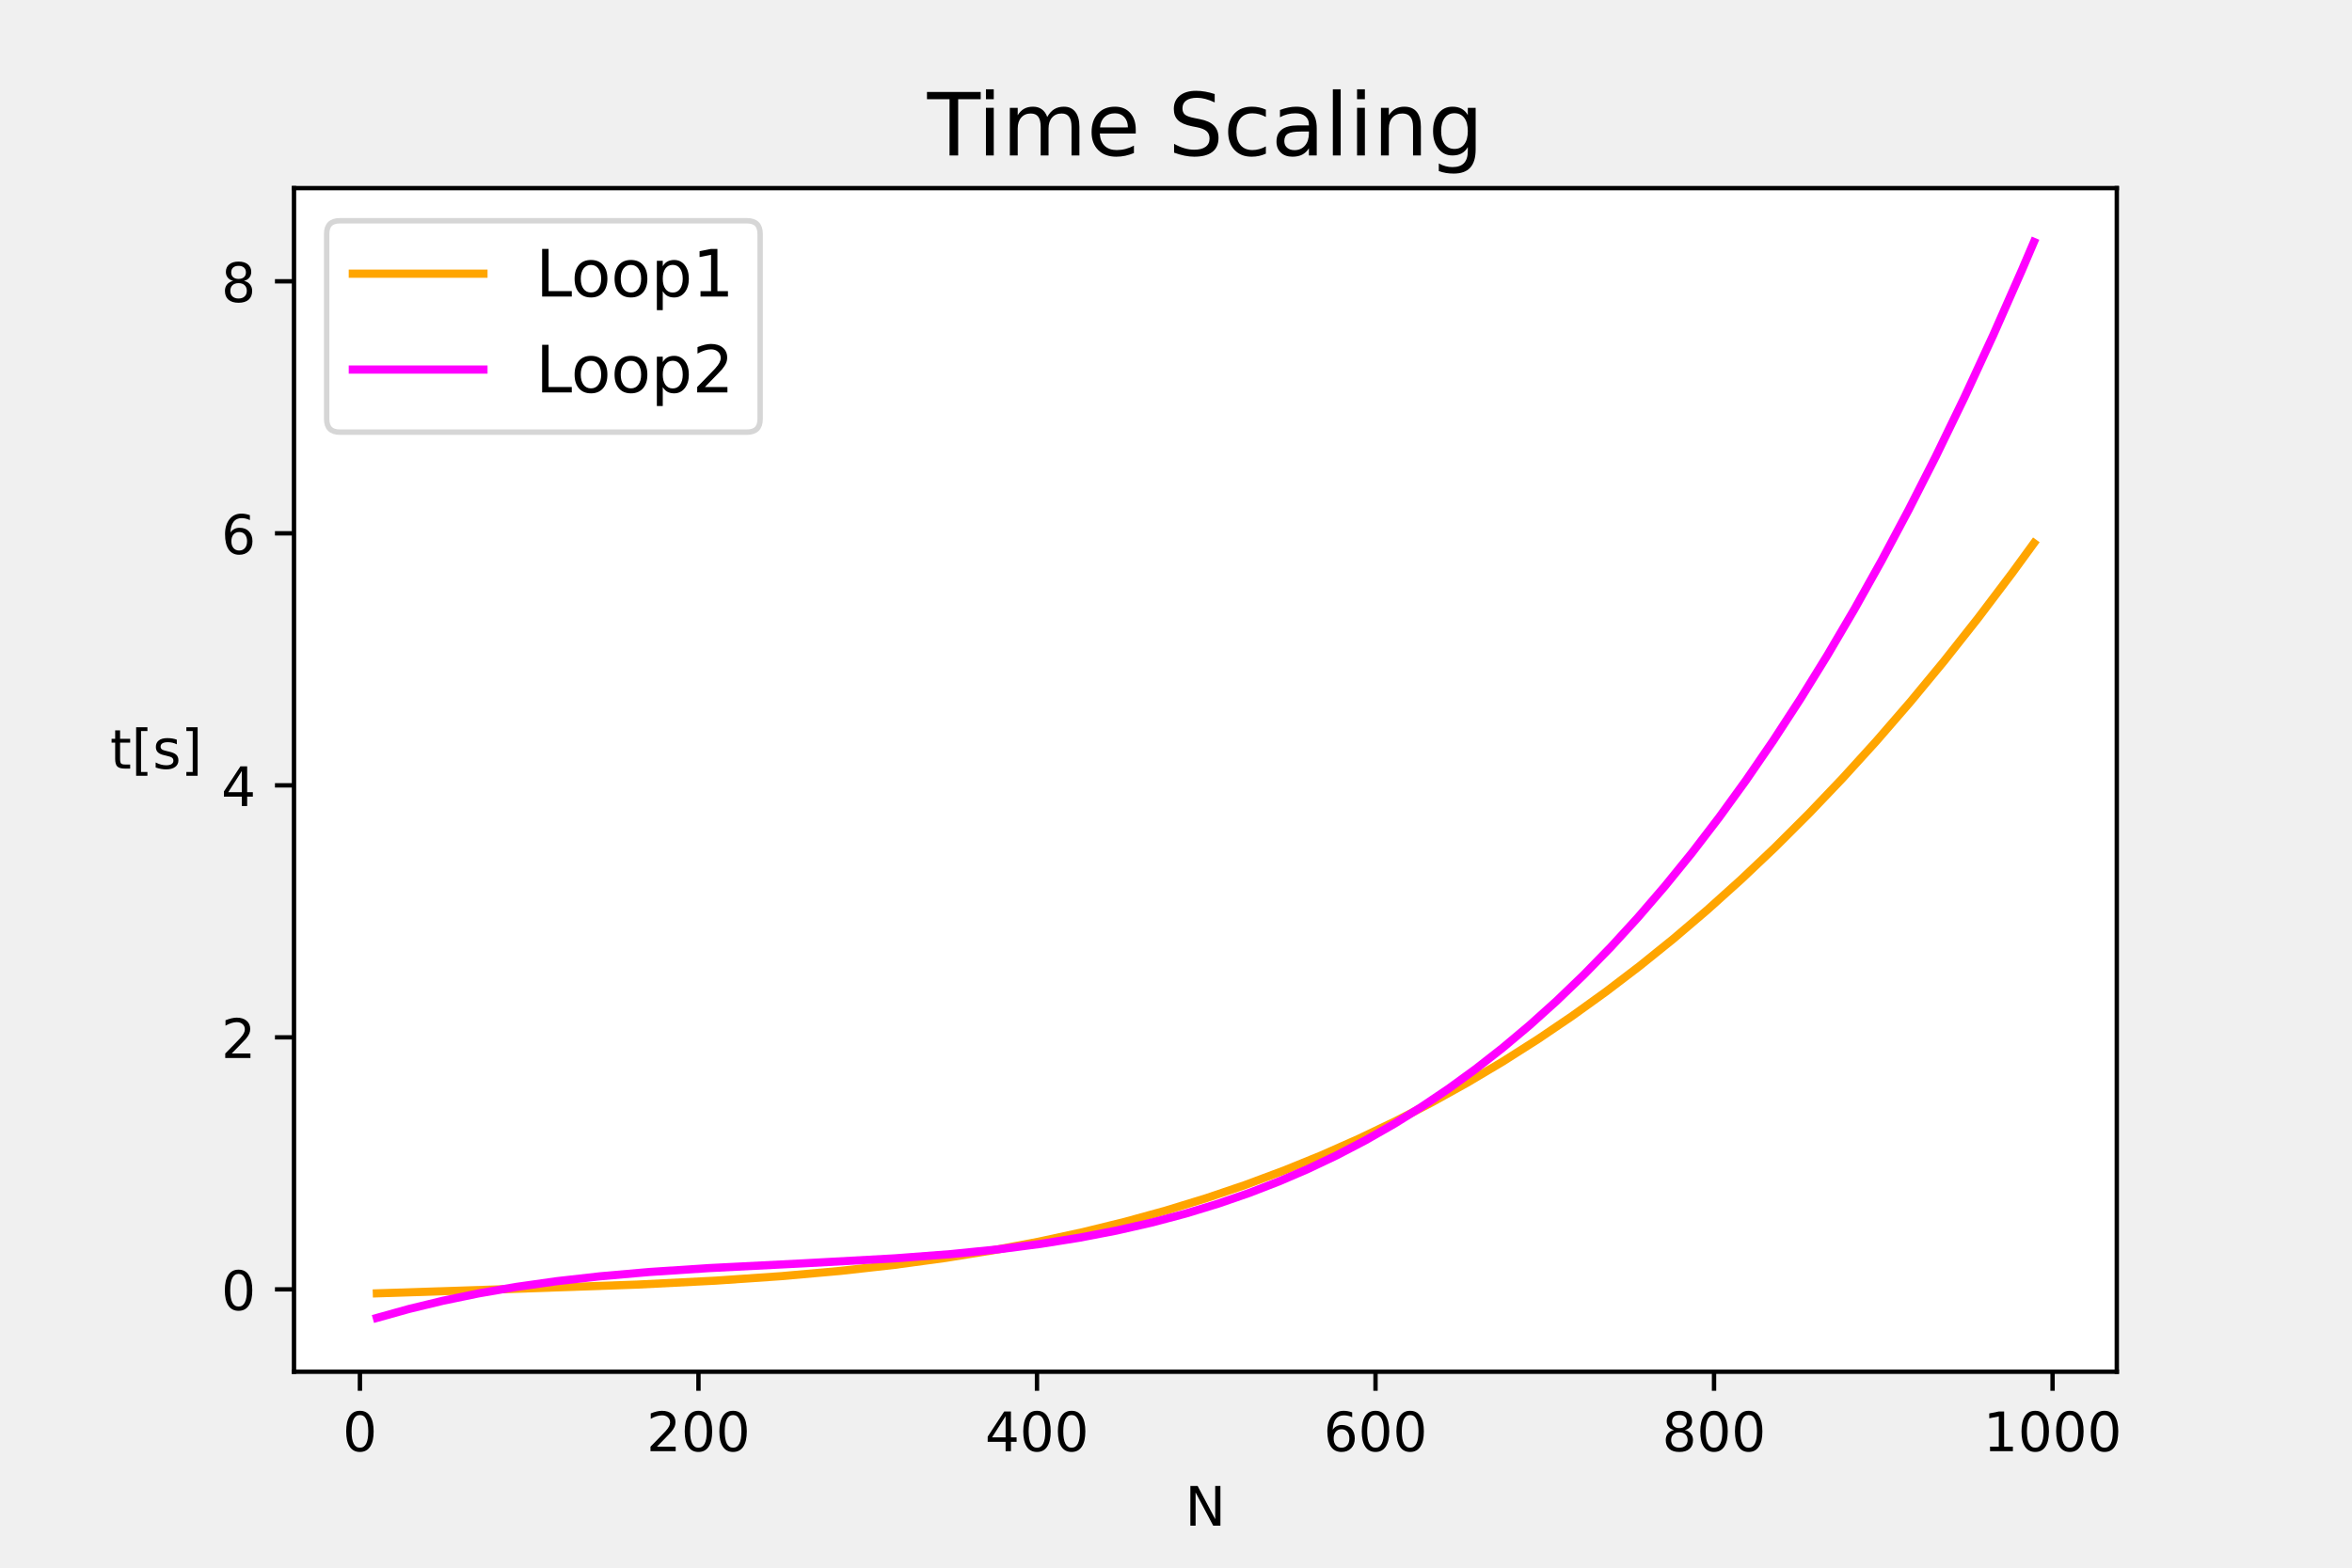
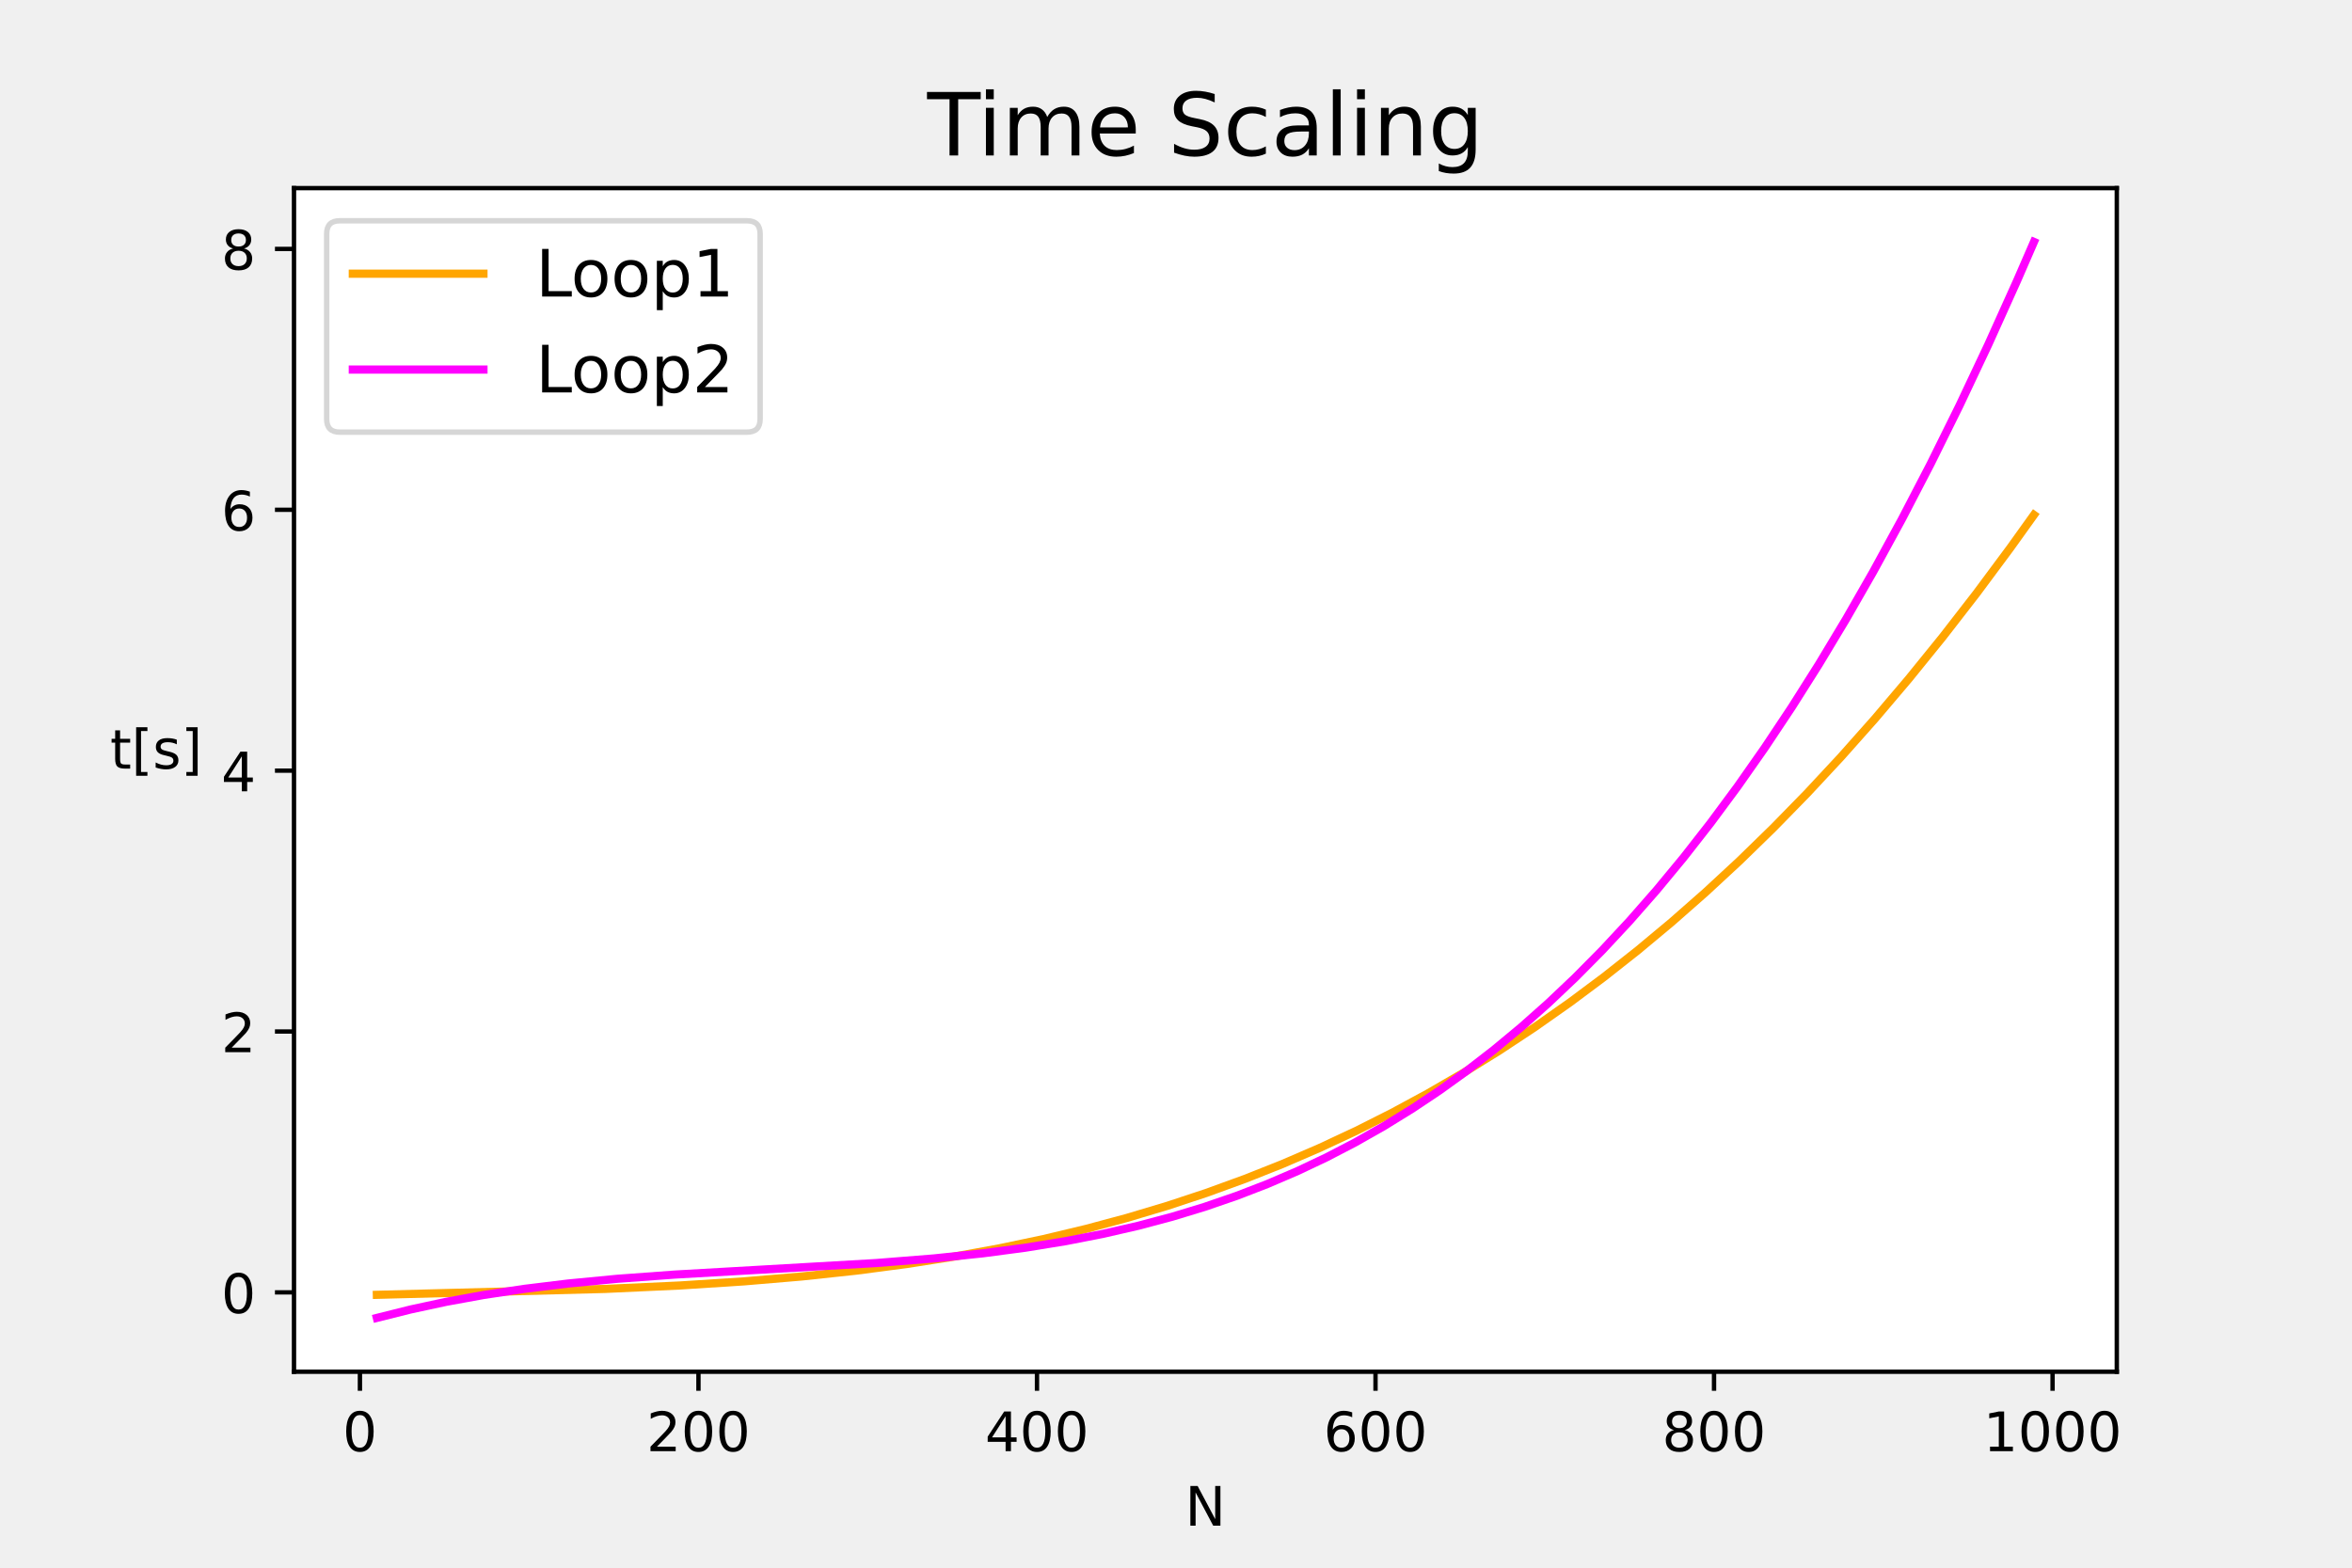
<svg xmlns="http://www.w3.org/2000/svg" xmlns:xlink="http://www.w3.org/1999/xlink" height="288pt" version="1.1" viewBox="0 0 432 288" width="432pt">
  <defs>
    <style type="text/css">*{stroke-linecap:butt;stroke-linejoin:round;}</style>
  </defs>
  <g id="figure_1">
    <g id="patch_1">
      <path d="M 0 288  L 432 288  L 432 0  L 0 0  z " style="fill:none;" />
    </g>
    <g id="axes_1">
      <g id="patch_2">
        <path d="M 54 252  L 388.8 252  L 388.8 34.56  L 54 34.56  z " style="fill:#ffffff;" />
      </g>
      <g id="matplotlib.axis_1">
        <g id="xtick_1">
          <g id="line2d_1">
            <defs>
-               <path d="M 0 0  L 0 3.5  " id="maceeaa3158" style="stroke:#000000;stroke-width:0.8;" />
-             </defs>
-             <g>
-               <use style="stroke:#000000;stroke-width:0.8;" x="66.109" xlink:href="#maceeaa3158" y="252" />
+               <path d="M 0 0  L 0 3.5  " id="m91ab628dbc" style="stroke:#000000;stroke-width:0.8;" />
+             </defs>
+             <g>
+               <use style="stroke:#000000;stroke-width:0.8;" x="66.109" xlink:href="#m91ab628dbc" y="252" />
            </g>
          </g>
          <g id="text_1">
            <g transform="translate(62.92801 266.5984)scale(0.1 -0.1)">
              <defs>
                <path d="M 31.781 66.406  Q 24.172 66.406 20.328 58.906  Q 16.5 51.422 16.5 36.375  Q 16.5 21.391 20.328 13.891  Q 24.172 6.391 31.781 6.391  Q 39.453 6.391 43.281 13.891  Q 47.125 21.391 47.125 36.375  Q 47.125 51.422 43.281 58.906  Q 39.453 66.406 31.781 66.406  z M 31.781 74.219  Q 44.047 74.219 50.516 64.516  Q 56.984 54.828 56.984 36.375  Q 56.984 17.969 50.516 8.266  Q 44.047 -1.422 31.781 -1.422  Q 19.531 -1.422 13.062 8.266  Q 6.594 17.969 6.594 36.375  Q 6.594 54.828 13.062 64.516  Q 19.531 74.219 31.781 74.219  z " id="DejaVuSans-48" />
              </defs>
              <use xlink:href="#DejaVuSans-48" />
            </g>
          </g>
        </g>
        <g id="xtick_2">
          <g id="line2d_2">
            <g>
-               <use style="stroke:#000000;stroke-width:0.8;" x="128.288" xlink:href="#maceeaa3158" y="252" />
+               <use style="stroke:#000000;stroke-width:0.8;" x="128.288" xlink:href="#m91ab628dbc" y="252" />
            </g>
          </g>
          <g id="text_2">
            <g transform="translate(118.744 266.5984)scale(0.1 -0.1)">
              <defs>
                <path d="M 19.188 8.297  L 53.609 8.297  L 53.609 0  L 7.328 0  L 7.328 8.297  Q 12.938 14.109 22.625 23.891  Q 32.328 33.688 34.812 36.531  Q 39.547 41.844 41.422 45.531  Q 43.312 49.219 43.312 52.781  Q 43.312 58.594 39.234 62.25  Q 35.156 65.922 28.609 65.922  Q 23.969 65.922 18.812 64.312  Q 13.672 62.703 7.812 59.422  L 7.812 69.391  Q 13.766 71.781 18.938 73  Q 24.125 74.219 28.422 74.219  Q 39.75 74.219 46.484 68.547  Q 53.219 62.891 53.219 53.422  Q 53.219 48.922 51.531 44.891  Q 49.859 40.875 45.406 35.406  Q 44.188 33.984 37.641 27.219  Q 31.109 20.453 19.188 8.297  z " id="DejaVuSans-50" />
              </defs>
              <use xlink:href="#DejaVuSans-50" />
              <use x="63.623" xlink:href="#DejaVuSans-48" />
              <use x="127.246" xlink:href="#DejaVuSans-48" />
            </g>
          </g>
        </g>
        <g id="xtick_3">
          <g id="line2d_3">
            <g>
-               <use style="stroke:#000000;stroke-width:0.8;" x="190.466" xlink:href="#maceeaa3158" y="252" />
+               <use style="stroke:#000000;stroke-width:0.8;" x="190.466" xlink:href="#m91ab628dbc" y="252" />
            </g>
          </g>
          <g id="text_3">
            <g transform="translate(180.9225 266.5984)scale(0.1 -0.1)">
              <defs>
                <path d="M 37.797 64.312  L 12.891 25.391  L 37.797 25.391  z M 35.203 72.906  L 47.609 72.906  L 47.609 25.391  L 58.016 25.391  L 58.016 17.188  L 47.609 17.188  L 47.609 0  L 37.797 0  L 37.797 17.188  L 4.891 17.188  L 4.891 26.703  z " id="DejaVuSans-52" />
              </defs>
              <use xlink:href="#DejaVuSans-52" />
              <use x="63.623" xlink:href="#DejaVuSans-48" />
              <use x="127.246" xlink:href="#DejaVuSans-48" />
            </g>
          </g>
        </g>
        <g id="xtick_4">
          <g id="line2d_4">
            <g>
-               <use style="stroke:#000000;stroke-width:0.8;" x="252.645" xlink:href="#maceeaa3158" y="252" />
+               <use style="stroke:#000000;stroke-width:0.8;" x="252.645" xlink:href="#m91ab628dbc" y="252" />
            </g>
          </g>
          <g id="text_4">
            <g transform="translate(243.1009 266.5984)scale(0.1 -0.1)">
              <defs>
                <path d="M 33.016 40.375  Q 26.375 40.375 22.484 35.828  Q 18.609 31.297 18.609 23.391  Q 18.609 15.531 22.484 10.953  Q 26.375 6.391 33.016 6.391  Q 39.656 6.391 43.531 10.953  Q 47.406 15.531 47.406 23.391  Q 47.406 31.297 43.531 35.828  Q 39.656 40.375 33.016 40.375  z M 52.594 71.297  L 52.594 62.312  Q 48.875 64.062 45.094 64.984  Q 41.312 65.922 37.594 65.922  Q 27.828 65.922 22.672 59.328  Q 17.531 52.734 16.797 39.406  Q 19.672 43.656 24.016 45.922  Q 28.375 48.188 33.594 48.188  Q 44.578 48.188 50.953 41.516  Q 57.328 34.859 57.328 23.391  Q 57.328 12.156 50.688 5.359  Q 44.047 -1.422 33.016 -1.422  Q 20.359 -1.422 13.672 8.266  Q 6.984 17.969 6.984 36.375  Q 6.984 53.656 15.188 63.938  Q 23.391 74.219 37.203 74.219  Q 40.922 74.219 44.703 73.484  Q 48.484 72.75 52.594 71.297  z " id="DejaVuSans-54" />
              </defs>
              <use xlink:href="#DejaVuSans-54" />
              <use x="63.623" xlink:href="#DejaVuSans-48" />
              <use x="127.246" xlink:href="#DejaVuSans-48" />
            </g>
          </g>
        </g>
        <g id="xtick_5">
          <g id="line2d_5">
            <g>
-               <use style="stroke:#000000;stroke-width:0.8;" x="314.823" xlink:href="#maceeaa3158" y="252" />
+               <use style="stroke:#000000;stroke-width:0.8;" x="314.823" xlink:href="#m91ab628dbc" y="252" />
            </g>
          </g>
          <g id="text_5">
            <g transform="translate(305.2794 266.5984)scale(0.1 -0.1)">
              <defs>
                <path d="M 31.781 34.625  Q 24.75 34.625 20.719 30.859  Q 16.703 27.094 16.703 20.516  Q 16.703 13.922 20.719 10.156  Q 24.75 6.391 31.781 6.391  Q 38.812 6.391 42.859 10.172  Q 46.922 13.969 46.922 20.516  Q 46.922 27.094 42.891 30.859  Q 38.875 34.625 31.781 34.625  z M 21.922 38.812  Q 15.578 40.375 12.031 44.719  Q 8.5 49.078 8.5 55.328  Q 8.5 64.062 14.719 69.141  Q 20.953 74.219 31.781 74.219  Q 42.672 74.219 48.875 69.141  Q 55.078 64.062 55.078 55.328  Q 55.078 49.078 51.531 44.719  Q 48 40.375 41.703 38.812  Q 48.828 37.156 52.797 32.312  Q 56.781 27.484 56.781 20.516  Q 56.781 9.906 50.312 4.234  Q 43.844 -1.422 31.781 -1.422  Q 19.734 -1.422 13.25 4.234  Q 6.781 9.906 6.781 20.516  Q 6.781 27.484 10.781 32.312  Q 14.797 37.156 21.922 38.812  z M 18.312 54.391  Q 18.312 48.734 21.844 45.562  Q 25.391 42.391 31.781 42.391  Q 38.141 42.391 41.719 45.562  Q 45.312 48.734 45.312 54.391  Q 45.312 60.062 41.719 63.234  Q 38.141 66.406 31.781 66.406  Q 25.391 66.406 21.844 63.234  Q 18.312 60.062 18.312 54.391  z " id="DejaVuSans-56" />
              </defs>
              <use xlink:href="#DejaVuSans-56" />
              <use x="63.623" xlink:href="#DejaVuSans-48" />
              <use x="127.246" xlink:href="#DejaVuSans-48" />
            </g>
          </g>
        </g>
        <g id="xtick_6">
          <g id="line2d_6">
            <g>
-               <use style="stroke:#000000;stroke-width:0.8;" x="377.002" xlink:href="#maceeaa3158" y="252" />
+               <use style="stroke:#000000;stroke-width:0.8;" x="377.002" xlink:href="#m91ab628dbc" y="252" />
            </g>
          </g>
          <g id="text_6">
            <g transform="translate(364.2766 266.5984)scale(0.1 -0.1)">
              <defs>
                <path d="M 12.406 8.297  L 28.516 8.297  L 28.516 63.922  L 10.984 60.406  L 10.984 69.391  L 28.422 72.906  L 38.281 72.906  L 38.281 8.297  L 54.391 8.297  L 54.391 0  L 12.406 0  z " id="DejaVuSans-49" />
              </defs>
              <use xlink:href="#DejaVuSans-49" />
              <use x="63.623" xlink:href="#DejaVuSans-48" />
              <use x="127.246" xlink:href="#DejaVuSans-48" />
              <use x="190.869" xlink:href="#DejaVuSans-48" />
            </g>
          </g>
        </g>
        <g id="text_7">
          <g transform="translate(217.6594 280.2766)scale(0.1 -0.1)">
            <defs>
              <path d="M 9.812 72.906  L 23.094 72.906  L 55.422 11.922  L 55.422 72.906  L 64.984 72.906  L 64.984 0  L 51.703 0  L 19.391 60.984  L 19.391 0  L 9.812 0  z " id="DejaVuSans-78" />
            </defs>
            <use xlink:href="#DejaVuSans-78" />
          </g>
        </g>
      </g>
      <g id="matplotlib.axis_2">
        <g id="ytick_1">
          <g id="line2d_7">
            <defs>
-               <path d="M 0 0  L -3.5 0  " id="m9a51a696f6" style="stroke:#000000;stroke-width:0.8;" />
-             </defs>
-             <g>
-               <use style="stroke:#000000;stroke-width:0.8;" x="54" xlink:href="#m9a51a696f6" y="236.869" />
+               <path d="M 0 0  L -3.5 0  " id="mc1fd2a2910" style="stroke:#000000;stroke-width:0.8;" />
+             </defs>
+             <g>
+               <use style="stroke:#000000;stroke-width:0.8;" x="54" xlink:href="#mc1fd2a2910" y="237.423" />
            </g>
          </g>
          <g id="text_8">
-             <g transform="translate(40.6375 240.6687)scale(0.1 -0.1)">
+             <g transform="translate(40.6375 241.2219)scale(0.1 -0.1)">
              <use xlink:href="#DejaVuSans-48" />
            </g>
          </g>
        </g>
        <g id="ytick_2">
          <g id="line2d_8">
            <g>
-               <use style="stroke:#000000;stroke-width:0.8;" x="54" xlink:href="#m9a51a696f6" y="190.572" />
+               <use style="stroke:#000000;stroke-width:0.8;" x="54" xlink:href="#mc1fd2a2910" y="189.5" />
            </g>
          </g>
          <g id="text_9">
-             <g transform="translate(40.6375 194.3713)scale(0.1 -0.1)">
+             <g transform="translate(40.6375 193.2991)scale(0.1 -0.1)">
              <use xlink:href="#DejaVuSans-50" />
            </g>
          </g>
        </g>
        <g id="ytick_3">
          <g id="line2d_9">
            <g>
-               <use style="stroke:#000000;stroke-width:0.8;" x="54" xlink:href="#m9a51a696f6" y="144.275" />
+               <use style="stroke:#000000;stroke-width:0.8;" x="54" xlink:href="#mc1fd2a2910" y="141.577" />
            </g>
          </g>
          <g id="text_10">
-             <g transform="translate(40.6375 148.074)scale(0.1 -0.1)">
+             <g transform="translate(40.6375 145.3762)scale(0.1 -0.1)">
              <use xlink:href="#DejaVuSans-52" />
            </g>
          </g>
        </g>
        <g id="ytick_4">
          <g id="line2d_10">
            <g>
-               <use style="stroke:#000000;stroke-width:0.8;" x="54" xlink:href="#m9a51a696f6" y="97.977" />
+               <use style="stroke:#000000;stroke-width:0.8;" x="54" xlink:href="#mc1fd2a2910" y="93.654" />
            </g>
          </g>
          <g id="text_11">
-             <g transform="translate(40.6375 101.7766)scale(0.1 -0.1)">
+             <g transform="translate(40.6375 97.4534)scale(0.1 -0.1)">
              <use xlink:href="#DejaVuSans-54" />
            </g>
          </g>
        </g>
        <g id="ytick_5">
          <g id="line2d_11">
            <g>
-               <use style="stroke:#000000;stroke-width:0.8;" x="54" xlink:href="#m9a51a696f6" y="51.68" />
+               <use style="stroke:#000000;stroke-width:0.8;" x="54" xlink:href="#mc1fd2a2910" y="45.731" />
            </g>
          </g>
          <g id="text_12">
-             <g transform="translate(40.6375 55.47929)scale(0.1 -0.1)">
+             <g transform="translate(40.6375 49.53057)scale(0.1 -0.1)">
              <use xlink:href="#DejaVuSans-56" />
            </g>
          </g>
        </g>
        <g id="text_13">
          <g transform="translate(20.22578 141.2003)scale(0.1 -0.1)">
            <defs>
              <path d="M 18.312 70.219  L 18.312 54.688  L 36.812 54.688  L 36.812 47.703  L 18.312 47.703  L 18.312 18.016  Q 18.312 11.328 20.141 9.422  Q 21.969 7.516 27.594 7.516  L 36.812 7.516  L 36.812 0  L 27.594 0  Q 17.188 0 13.234 3.875  Q 9.281 7.766 9.281 18.016  L 9.281 47.703  L 2.688 47.703  L 2.688 54.688  L 9.281 54.688  L 9.281 70.219  z " id="DejaVuSans-116" />
              <path d="M 8.594 75.984  L 29.297 75.984  L 29.297 69  L 17.578 69  L 17.578 -6.203  L 29.297 -6.203  L 29.297 -13.188  L 8.594 -13.188  z " id="DejaVuSans-91" />
              <path d="M 44.281 53.078  L 44.281 44.578  Q 40.484 46.531 36.375 47.5  Q 32.281 48.484 27.875 48.484  Q 21.188 48.484 17.844 46.438  Q 14.5 44.391 14.5 40.281  Q 14.5 37.156 16.891 35.375  Q 19.281 33.594 26.516 31.984  L 29.594 31.297  Q 39.156 29.25 43.188 25.516  Q 47.219 21.781 47.219 15.094  Q 47.219 7.469 41.188 3.016  Q 35.156 -1.422 24.609 -1.422  Q 20.219 -1.422 15.453 -0.562  Q 10.688 0.297 5.422 2  L 5.422 11.281  Q 10.406 8.688 15.234 7.391  Q 20.062 6.109 24.812 6.109  Q 31.156 6.109 34.562 8.281  Q 37.984 10.453 37.984 14.406  Q 37.984 18.062 35.516 20.016  Q 33.062 21.969 24.703 23.781  L 21.578 24.516  Q 13.234 26.266 9.516 29.906  Q 5.812 33.547 5.812 39.891  Q 5.812 47.609 11.281 51.797  Q 16.75 56 26.812 56  Q 31.781 56 36.172 55.266  Q 40.578 54.547 44.281 53.078  z " id="DejaVuSans-115" />
              <path d="M 30.422 75.984  L 30.422 -13.188  L 9.719 -13.188  L 9.719 -6.203  L 21.391 -6.203  L 21.391 69  L 9.719 69  L 9.719 75.984  z " id="DejaVuSans-93" />
              <path id="DejaVuSans-32" />
            </defs>
            <use xlink:href="#DejaVuSans-116" />
            <use x="39.209" xlink:href="#DejaVuSans-91" />
            <use x="78.223" xlink:href="#DejaVuSans-115" />
            <use x="130.322" xlink:href="#DejaVuSans-93" />
            <use x="169.336" xlink:href="#DejaVuSans-32" />
            <use x="201.123" xlink:href="#DejaVuSans-32" />
            <use x="232.91" xlink:href="#DejaVuSans-32" />
            <use x="264.697" xlink:href="#DejaVuSans-32" />
            <use x="296.484" xlink:href="#DejaVuSans-32" />
          </g>
        </g>
      </g>
      <g id="line2d_12">
-         <path clip-path="url(#p1a6adb3422)" d="M 69.218 237.601  L 91.602 236.873  L 117.096 235.991  L 131.397 235.272  L 143.521 234.442  L 154.403 233.472  L 164.351 232.361  L 173.678 231.094  L 182.383 229.689  L 190.777 228.111  L 198.86 226.365  L 206.633 224.459  L 214.094 222.405  L 221.555 220.117  L 228.706 217.693  L 235.856 215.028  L 242.696 212.244  L 249.536 209.217  L 256.375 205.939  L 262.904 202.564  L 269.433 198.939  L 275.962 195.056  L 282.49 190.904  L 288.708 186.692  L 294.926 182.22  L 301.144 177.481  L 307.362 172.465  L 313.58 167.164  L 319.797 161.571  L 326.015 155.678  L 332.233 149.476  L 338.451 142.956  L 344.669 136.112  L 350.887 128.935  L 357.105 121.416  L 363.322 113.548  L 369.54 105.323  L 373.582 99.78  L 373.582 99.78  " style="fill:none;stroke:#ffa500;stroke-linecap:square;stroke-width:1.5;" />
+         <path clip-path="url(#p4a925d00a4)" d="M 69.218 237.873  L 111.189 236.786  L 124.868 236.158  L 136.682 235.399  L 147.252 234.503  L 157.201 233.438  L 166.527 232.214  L 175.232 230.853  L 183.627 229.318  L 191.71 227.618  L 199.482 225.76  L 206.944 223.756  L 214.405 221.524  L 221.555 219.158  L 228.706 216.557  L 235.546 213.84  L 242.385 210.887  L 249.225 207.688  L 255.754 204.397  L 262.282 200.863  L 268.811 197.078  L 275.34 193.032  L 281.869 188.718  L 288.397 184.125  L 294.615 179.484  L 300.833 174.575  L 307.051 169.391  L 313.269 163.922  L 319.487 158.162  L 325.704 152.103  L 331.922 145.738  L 338.14 139.057  L 344.358 132.054  L 350.576 124.721  L 356.794 117.05  L 363.011 109.033  L 369.229 100.663  L 373.582 94.59  L 373.582 94.59  " style="fill:none;stroke:#ffa500;stroke-linecap:square;stroke-width:1.5;" />
      </g>
      <g id="line2d_13">
-         <path clip-path="url(#p1a6adb3422)" d="M 69.218 242.116  L 75.125 240.469  L 81.343 238.965  L 87.872 237.618  L 94.711 236.434  L 102.173 235.377  L 110.256 234.465  L 119.272 233.679  L 130.153 232.966  L 147.563 232.089  L 164.351 231.172  L 174.611 230.395  L 183.316 229.52  L 191.088 228.521  L 198.239 227.384  L 205.078 226.07  L 211.607 224.583  L 217.825 222.932  L 223.732 221.132  L 229.328 219.202  L 234.924 217.038  L 240.209 214.765  L 245.494 212.256  L 250.779 209.498  L 256.065 206.477  L 261.039 203.384  L 266.013 200.036  L 270.987 196.422  L 275.962 192.533  L 280.936 188.356  L 285.91 183.881  L 290.884 179.098  L 295.859 173.994  L 300.833 168.561  L 305.807 162.785  L 310.782 156.658  L 315.756 150.167  L 320.73 143.303  L 325.704 136.053  L 330.679 128.408  L 335.653 120.356  L 340.627 111.887  L 345.602 102.989  L 350.576 93.652  L 355.55 83.865  L 360.835 72.961  L 366.12 61.524  L 371.406 49.54  L 373.582 44.444  L 373.582 44.444  " style="fill:none;stroke:#ff00ff;stroke-linecap:square;stroke-width:1.5;" />
+         <path clip-path="url(#p4a925d00a4)" d="M 69.218 242.116  L 75.436 240.56  L 81.965 239.154  L 88.804 237.907  L 96.266 236.781  L 104.349 235.795  L 113.365 234.93  L 123.935 234.152  L 138.858 233.302  L 160.931 232.033  L 171.502 231.191  L 180.518 230.249  L 188.29 229.223  L 195.751 228.011  L 202.591 226.675  L 209.12 225.175  L 215.338 223.518  L 221.245 221.721  L 227.152 219.688  L 232.748 217.528  L 238.344 215.127  L 243.629 212.624  L 248.914 209.88  L 254.199 206.881  L 259.484 203.617  L 264.459 200.29  L 269.433 196.707  L 274.407 192.855  L 279.381 188.726  L 284.356 184.309  L 289.33 179.593  L 294.304 174.569  L 299.279 169.225  L 304.253 163.551  L 309.227 157.538  L 314.201 151.174  L 319.176 144.45  L 324.15 137.355  L 329.124 129.878  L 334.098 122.01  L 339.073 113.739  L 344.047 105.056  L 349.332 95.367  L 354.617 85.188  L 359.903 74.508  L 365.188 63.312  L 370.473 51.59  L 373.582 44.444  L 373.582 44.444  " style="fill:none;stroke:#ff00ff;stroke-linecap:square;stroke-width:1.5;" />
      </g>
      <g id="patch_3">
        <path d="M 54 252  L 54 34.56  " style="fill:none;stroke:#000000;stroke-linecap:square;stroke-linejoin:miter;stroke-width:0.8;" />
      </g>
      <g id="patch_4">
        <path d="M 388.8 252  L 388.8 34.56  " style="fill:none;stroke:#000000;stroke-linecap:square;stroke-linejoin:miter;stroke-width:0.8;" />
      </g>
      <g id="patch_5">
        <path d="M 54 252  L 388.8 252  " style="fill:none;stroke:#000000;stroke-linecap:square;stroke-linejoin:miter;stroke-width:0.8;" />
      </g>
      <g id="patch_6">
        <path d="M 54 34.56  L 388.8 34.56  " style="fill:none;stroke:#000000;stroke-linecap:square;stroke-linejoin:miter;stroke-width:0.8;" />
      </g>
      <g id="text_14">
        <g transform="translate(170.31 28.56)scale(0.16 -0.16)">
          <defs>
            <path d="M -0.297 72.906  L 61.375 72.906  L 61.375 64.594  L 35.5 64.594  L 35.5 0  L 25.594 0  L 25.594 64.594  L -0.297 64.594  z " id="DejaVuSans-84" />
            <path d="M 9.422 54.688  L 18.406 54.688  L 18.406 0  L 9.422 0  z M 9.422 75.984  L 18.406 75.984  L 18.406 64.594  L 9.422 64.594  z " id="DejaVuSans-105" />
            <path d="M 52 44.188  Q 55.375 50.25 60.062 53.125  Q 64.75 56 71.094 56  Q 79.641 56 84.281 50.016  Q 88.922 44.047 88.922 33.016  L 88.922 0  L 79.891 0  L 79.891 32.719  Q 79.891 40.578 77.094 44.375  Q 74.312 48.188 68.609 48.188  Q 61.625 48.188 57.562 43.547  Q 53.516 38.922 53.516 30.906  L 53.516 0  L 44.484 0  L 44.484 32.719  Q 44.484 40.625 41.703 44.406  Q 38.922 48.188 33.109 48.188  Q 26.219 48.188 22.156 43.531  Q 18.109 38.875 18.109 30.906  L 18.109 0  L 9.078 0  L 9.078 54.688  L 18.109 54.688  L 18.109 46.188  Q 21.188 51.219 25.484 53.609  Q 29.781 56 35.688 56  Q 41.656 56 45.828 52.969  Q 50 49.953 52 44.188  z " id="DejaVuSans-109" />
            <path d="M 56.203 29.594  L 56.203 25.203  L 14.891 25.203  Q 15.484 15.922 20.484 11.062  Q 25.484 6.203 34.422 6.203  Q 39.594 6.203 44.453 7.469  Q 49.312 8.734 54.109 11.281  L 54.109 2.781  Q 49.266 0.734 44.188 -0.344  Q 39.109 -1.422 33.891 -1.422  Q 20.797 -1.422 13.156 6.188  Q 5.516 13.812 5.516 26.812  Q 5.516 40.234 12.766 48.109  Q 20.016 56 32.328 56  Q 43.359 56 49.781 48.891  Q 56.203 41.797 56.203 29.594  z M 47.219 32.234  Q 47.125 39.594 43.094 43.984  Q 39.062 48.391 32.422 48.391  Q 24.906 48.391 20.391 44.141  Q 15.875 39.891 15.188 32.172  z " id="DejaVuSans-101" />
            <path d="M 53.516 70.516  L 53.516 60.891  Q 47.906 63.578 42.922 64.891  Q 37.938 66.219 33.297 66.219  Q 25.25 66.219 20.875 63.094  Q 16.5 59.969 16.5 54.203  Q 16.5 49.359 19.406 46.891  Q 22.312 44.438 30.422 42.922  L 36.375 41.703  Q 47.406 39.594 52.656 34.297  Q 57.906 29 57.906 20.125  Q 57.906 9.516 50.797 4.047  Q 43.703 -1.422 29.984 -1.422  Q 24.812 -1.422 18.969 -0.25  Q 13.141 0.922 6.891 3.219  L 6.891 13.375  Q 12.891 10.016 18.656 8.297  Q 24.422 6.594 29.984 6.594  Q 38.422 6.594 43.016 9.906  Q 47.609 13.234 47.609 19.391  Q 47.609 24.75 44.312 27.781  Q 41.016 30.812 33.5 32.328  L 27.484 33.5  Q 16.453 35.688 11.516 40.375  Q 6.594 45.062 6.594 53.422  Q 6.594 63.094 13.406 68.656  Q 20.219 74.219 32.172 74.219  Q 37.312 74.219 42.625 73.281  Q 47.953 72.359 53.516 70.516  z " id="DejaVuSans-83" />
            <path d="M 48.781 52.594  L 48.781 44.188  Q 44.969 46.297 41.141 47.344  Q 37.312 48.391 33.406 48.391  Q 24.656 48.391 19.812 42.844  Q 14.984 37.312 14.984 27.297  Q 14.984 17.281 19.812 11.734  Q 24.656 6.203 33.406 6.203  Q 37.312 6.203 41.141 7.25  Q 44.969 8.297 48.781 10.406  L 48.781 2.094  Q 45.016 0.344 40.984 -0.531  Q 36.969 -1.422 32.422 -1.422  Q 20.062 -1.422 12.781 6.344  Q 5.516 14.109 5.516 27.297  Q 5.516 40.672 12.859 48.328  Q 20.219 56 33.016 56  Q 37.156 56 41.109 55.141  Q 45.062 54.297 48.781 52.594  z " id="DejaVuSans-99" />
            <path d="M 34.281 27.484  Q 23.391 27.484 19.188 25  Q 14.984 22.516 14.984 16.5  Q 14.984 11.719 18.141 8.906  Q 21.297 6.109 26.703 6.109  Q 34.188 6.109 38.703 11.406  Q 43.219 16.703 43.219 25.484  L 43.219 27.484  z M 52.203 31.203  L 52.203 0  L 43.219 0  L 43.219 8.297  Q 40.141 3.328 35.547 0.953  Q 30.953 -1.422 24.312 -1.422  Q 15.922 -1.422 10.953 3.297  Q 6 8.016 6 15.922  Q 6 25.141 12.172 29.828  Q 18.359 34.516 30.609 34.516  L 43.219 34.516  L 43.219 35.406  Q 43.219 41.609 39.141 45  Q 35.062 48.391 27.688 48.391  Q 23 48.391 18.547 47.266  Q 14.109 46.141 10.016 43.891  L 10.016 52.203  Q 14.938 54.109 19.578 55.047  Q 24.219 56 28.609 56  Q 40.484 56 46.344 49.844  Q 52.203 43.703 52.203 31.203  z " id="DejaVuSans-97" />
            <path d="M 9.422 75.984  L 18.406 75.984  L 18.406 0  L 9.422 0  z " id="DejaVuSans-108" />
            <path d="M 54.891 33.016  L 54.891 0  L 45.906 0  L 45.906 32.719  Q 45.906 40.484 42.875 44.328  Q 39.844 48.188 33.797 48.188  Q 26.516 48.188 22.312 43.547  Q 18.109 38.922 18.109 30.906  L 18.109 0  L 9.078 0  L 9.078 54.688  L 18.109 54.688  L 18.109 46.188  Q 21.344 51.125 25.703 53.562  Q 30.078 56 35.797 56  Q 45.219 56 50.047 50.172  Q 54.891 44.344 54.891 33.016  z " id="DejaVuSans-110" />
            <path d="M 45.406 27.984  Q 45.406 37.75 41.375 43.109  Q 37.359 48.484 30.078 48.484  Q 22.859 48.484 18.828 43.109  Q 14.797 37.75 14.797 27.984  Q 14.797 18.266 18.828 12.891  Q 22.859 7.516 30.078 7.516  Q 37.359 7.516 41.375 12.891  Q 45.406 18.266 45.406 27.984  z M 54.391 6.781  Q 54.391 -7.172 48.188 -13.984  Q 42 -20.797 29.203 -20.797  Q 24.469 -20.797 20.266 -20.094  Q 16.062 -19.391 12.109 -17.922  L 12.109 -9.188  Q 16.062 -11.328 19.922 -12.344  Q 23.781 -13.375 27.781 -13.375  Q 36.625 -13.375 41.016 -8.766  Q 45.406 -4.156 45.406 5.172  L 45.406 9.625  Q 42.625 4.781 38.281 2.391  Q 33.938 0 27.875 0  Q 17.828 0 11.672 7.656  Q 5.516 15.328 5.516 27.984  Q 5.516 40.672 11.672 48.328  Q 17.828 56 27.875 56  Q 33.938 56 38.281 53.609  Q 42.625 51.219 45.406 46.391  L 45.406 54.688  L 54.391 54.688  z " id="DejaVuSans-103" />
          </defs>
          <use xlink:href="#DejaVuSans-84" />
          <use x="57.959" xlink:href="#DejaVuSans-105" />
          <use x="85.742" xlink:href="#DejaVuSans-109" />
          <use x="183.154" xlink:href="#DejaVuSans-101" />
          <use x="244.678" xlink:href="#DejaVuSans-32" />
          <use x="276.465" xlink:href="#DejaVuSans-83" />
          <use x="339.941" xlink:href="#DejaVuSans-99" />
          <use x="394.922" xlink:href="#DejaVuSans-97" />
          <use x="456.201" xlink:href="#DejaVuSans-108" />
          <use x="483.984" xlink:href="#DejaVuSans-105" />
          <use x="511.768" xlink:href="#DejaVuSans-110" />
          <use x="575.146" xlink:href="#DejaVuSans-103" />
        </g>
      </g>
      <g id="legend_1">
        <g id="patch_7">
          <path d="M 62.4 79.388  L 137.214 79.388  Q 139.614 79.388 139.614 76.987  L 139.614 42.96  Q 139.614 40.56 137.214 40.56  L 62.4 40.56  Q 60 40.56 60 42.96  L 60 76.987  Q 60 79.388 62.4 79.388  z " style="fill:#ffffff;opacity:0.8;stroke:#cccccc;stroke-linejoin:miter;" />
        </g>
        <g id="line2d_14">
          <path d="M 64.8 50.278  L 88.8 50.278  " style="fill:none;stroke:#ffa500;stroke-linecap:square;stroke-width:1.5;" />
        </g>
        <g id="line2d_15" />
        <g id="text_15">
          <g transform="translate(98.4 54.47812)scale(0.12 -0.12)">
            <defs>
              <path d="M 9.812 72.906  L 19.672 72.906  L 19.672 8.297  L 55.172 8.297  L 55.172 0  L 9.812 0  z " id="DejaVuSans-76" />
              <path d="M 30.609 48.391  Q 23.391 48.391 19.188 42.75  Q 14.984 37.109 14.984 27.297  Q 14.984 17.484 19.156 11.844  Q 23.344 6.203 30.609 6.203  Q 37.797 6.203 41.984 11.859  Q 46.188 17.531 46.188 27.297  Q 46.188 37.016 41.984 42.703  Q 37.797 48.391 30.609 48.391  z M 30.609 56  Q 42.328 56 49.016 48.375  Q 55.719 40.766 55.719 27.297  Q 55.719 13.875 49.016 6.219  Q 42.328 -1.422 30.609 -1.422  Q 18.844 -1.422 12.172 6.219  Q 5.516 13.875 5.516 27.297  Q 5.516 40.766 12.172 48.375  Q 18.844 56 30.609 56  z " id="DejaVuSans-111" />
              <path d="M 18.109 8.203  L 18.109 -20.797  L 9.078 -20.797  L 9.078 54.688  L 18.109 54.688  L 18.109 46.391  Q 20.953 51.266 25.266 53.625  Q 29.594 56 35.594 56  Q 45.562 56 51.781 48.094  Q 58.016 40.188 58.016 27.297  Q 58.016 14.406 51.781 6.484  Q 45.562 -1.422 35.594 -1.422  Q 29.594 -1.422 25.266 0.953  Q 20.953 3.328 18.109 8.203  z M 48.688 27.297  Q 48.688 37.203 44.609 42.844  Q 40.531 48.484 33.406 48.484  Q 26.266 48.484 22.188 42.844  Q 18.109 37.203 18.109 27.297  Q 18.109 17.391 22.188 11.75  Q 26.266 6.109 33.406 6.109  Q 40.531 6.109 44.609 11.75  Q 48.688 17.391 48.688 27.297  z " id="DejaVuSans-112" />
            </defs>
            <use xlink:href="#DejaVuSans-76" />
            <use x="53.963" xlink:href="#DejaVuSans-111" />
            <use x="115.145" xlink:href="#DejaVuSans-111" />
            <use x="176.326" xlink:href="#DejaVuSans-112" />
            <use x="239.803" xlink:href="#DejaVuSans-49" />
          </g>
        </g>
        <g id="line2d_16">
          <path d="M 64.8 67.892  L 88.8 67.892  " style="fill:none;stroke:#ff00ff;stroke-linecap:square;stroke-width:1.5;" />
        </g>
        <g id="line2d_17" />
        <g id="text_16">
          <g transform="translate(98.4 72.09188)scale(0.12 -0.12)">
            <use xlink:href="#DejaVuSans-76" />
            <use x="53.963" xlink:href="#DejaVuSans-111" />
            <use x="115.145" xlink:href="#DejaVuSans-111" />
            <use x="176.326" xlink:href="#DejaVuSans-112" />
            <use x="239.803" xlink:href="#DejaVuSans-50" />
          </g>
        </g>
      </g>
    </g>
  </g>
  <defs>
-     <clipPath id="p1a6adb3422">
+     <clipPath id="p4a925d00a4">
      <rect height="217.44" width="334.8" x="54" y="34.56" />
    </clipPath>
  </defs>
</svg>
